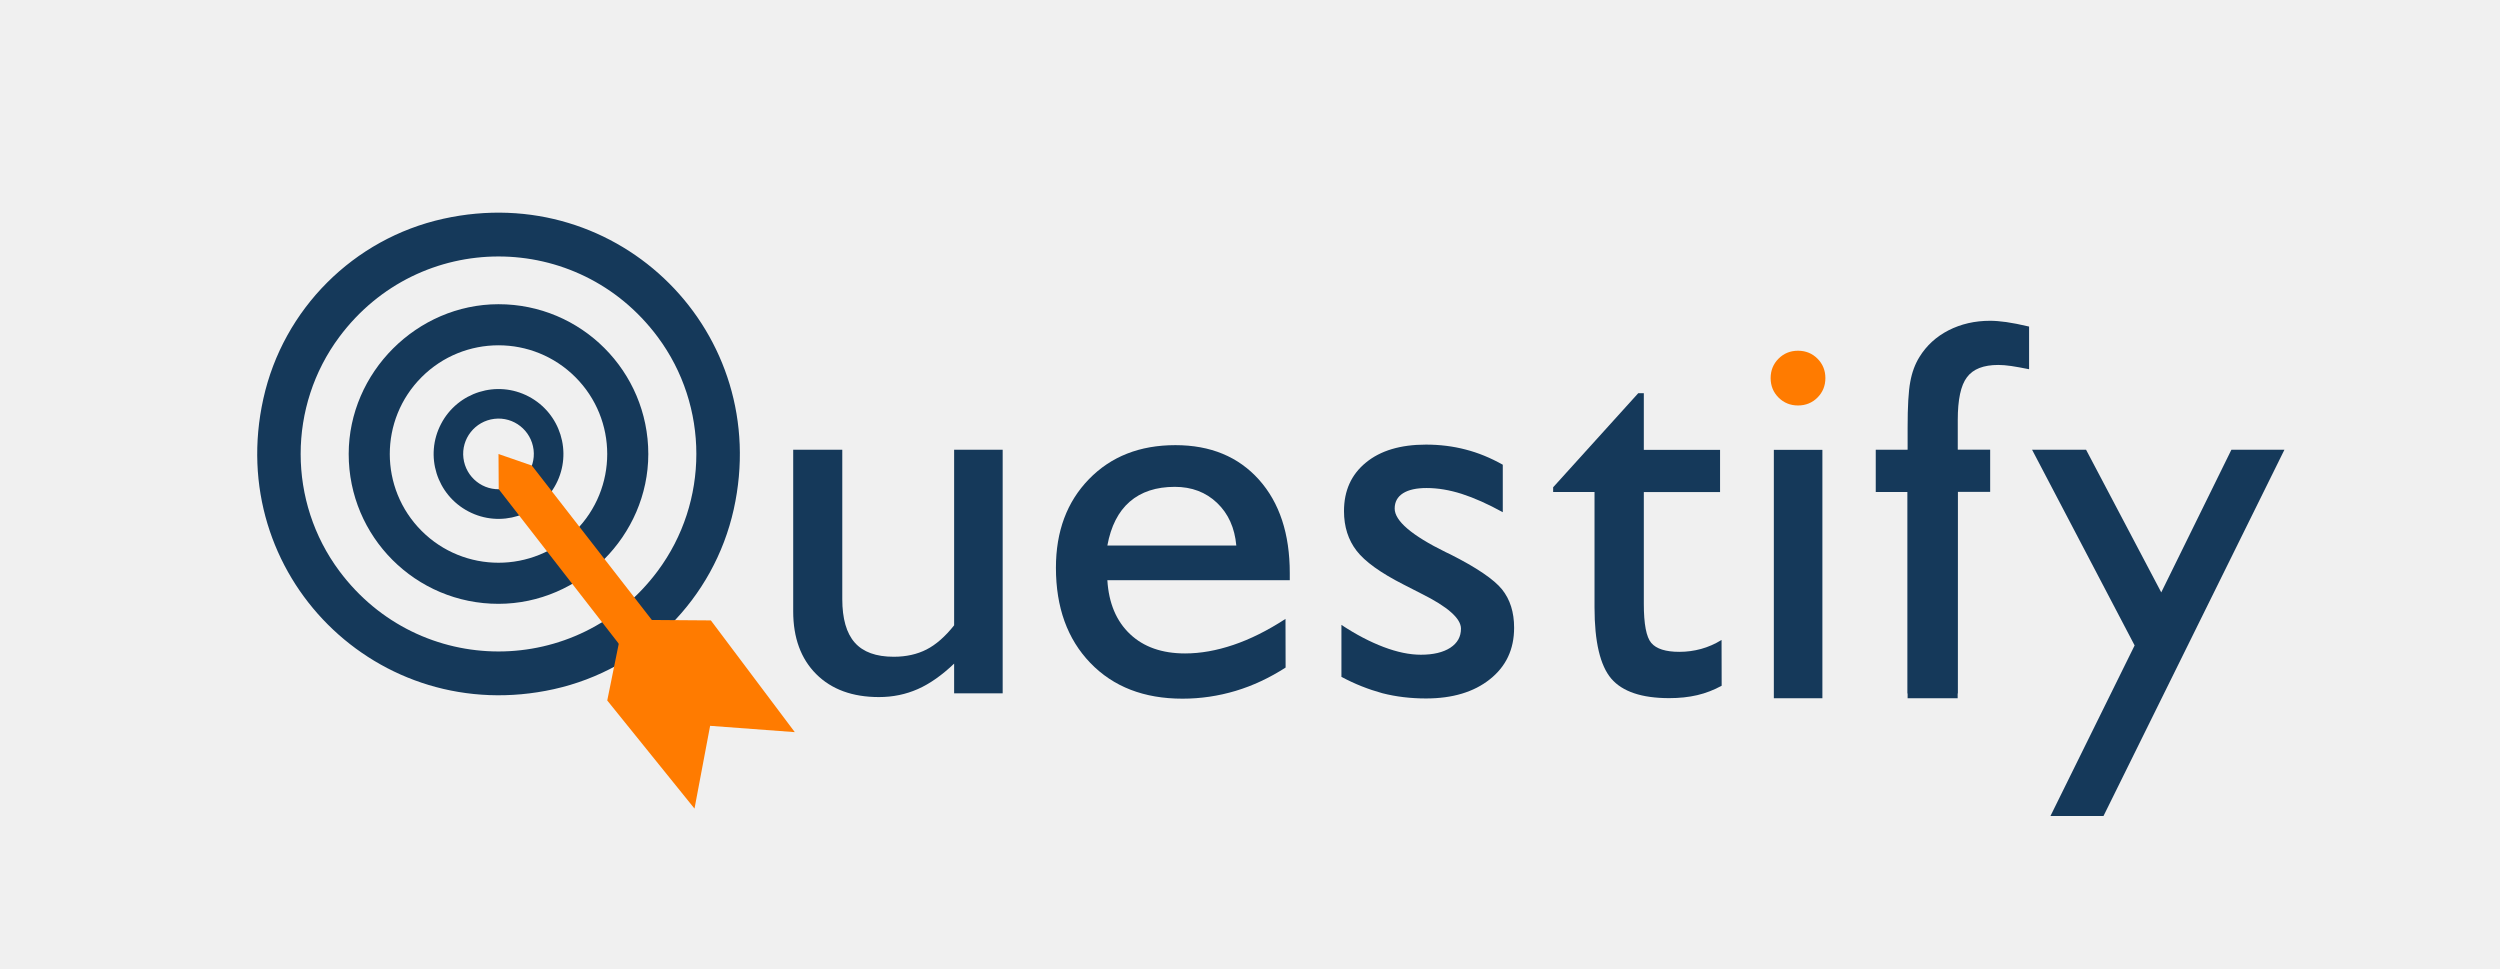
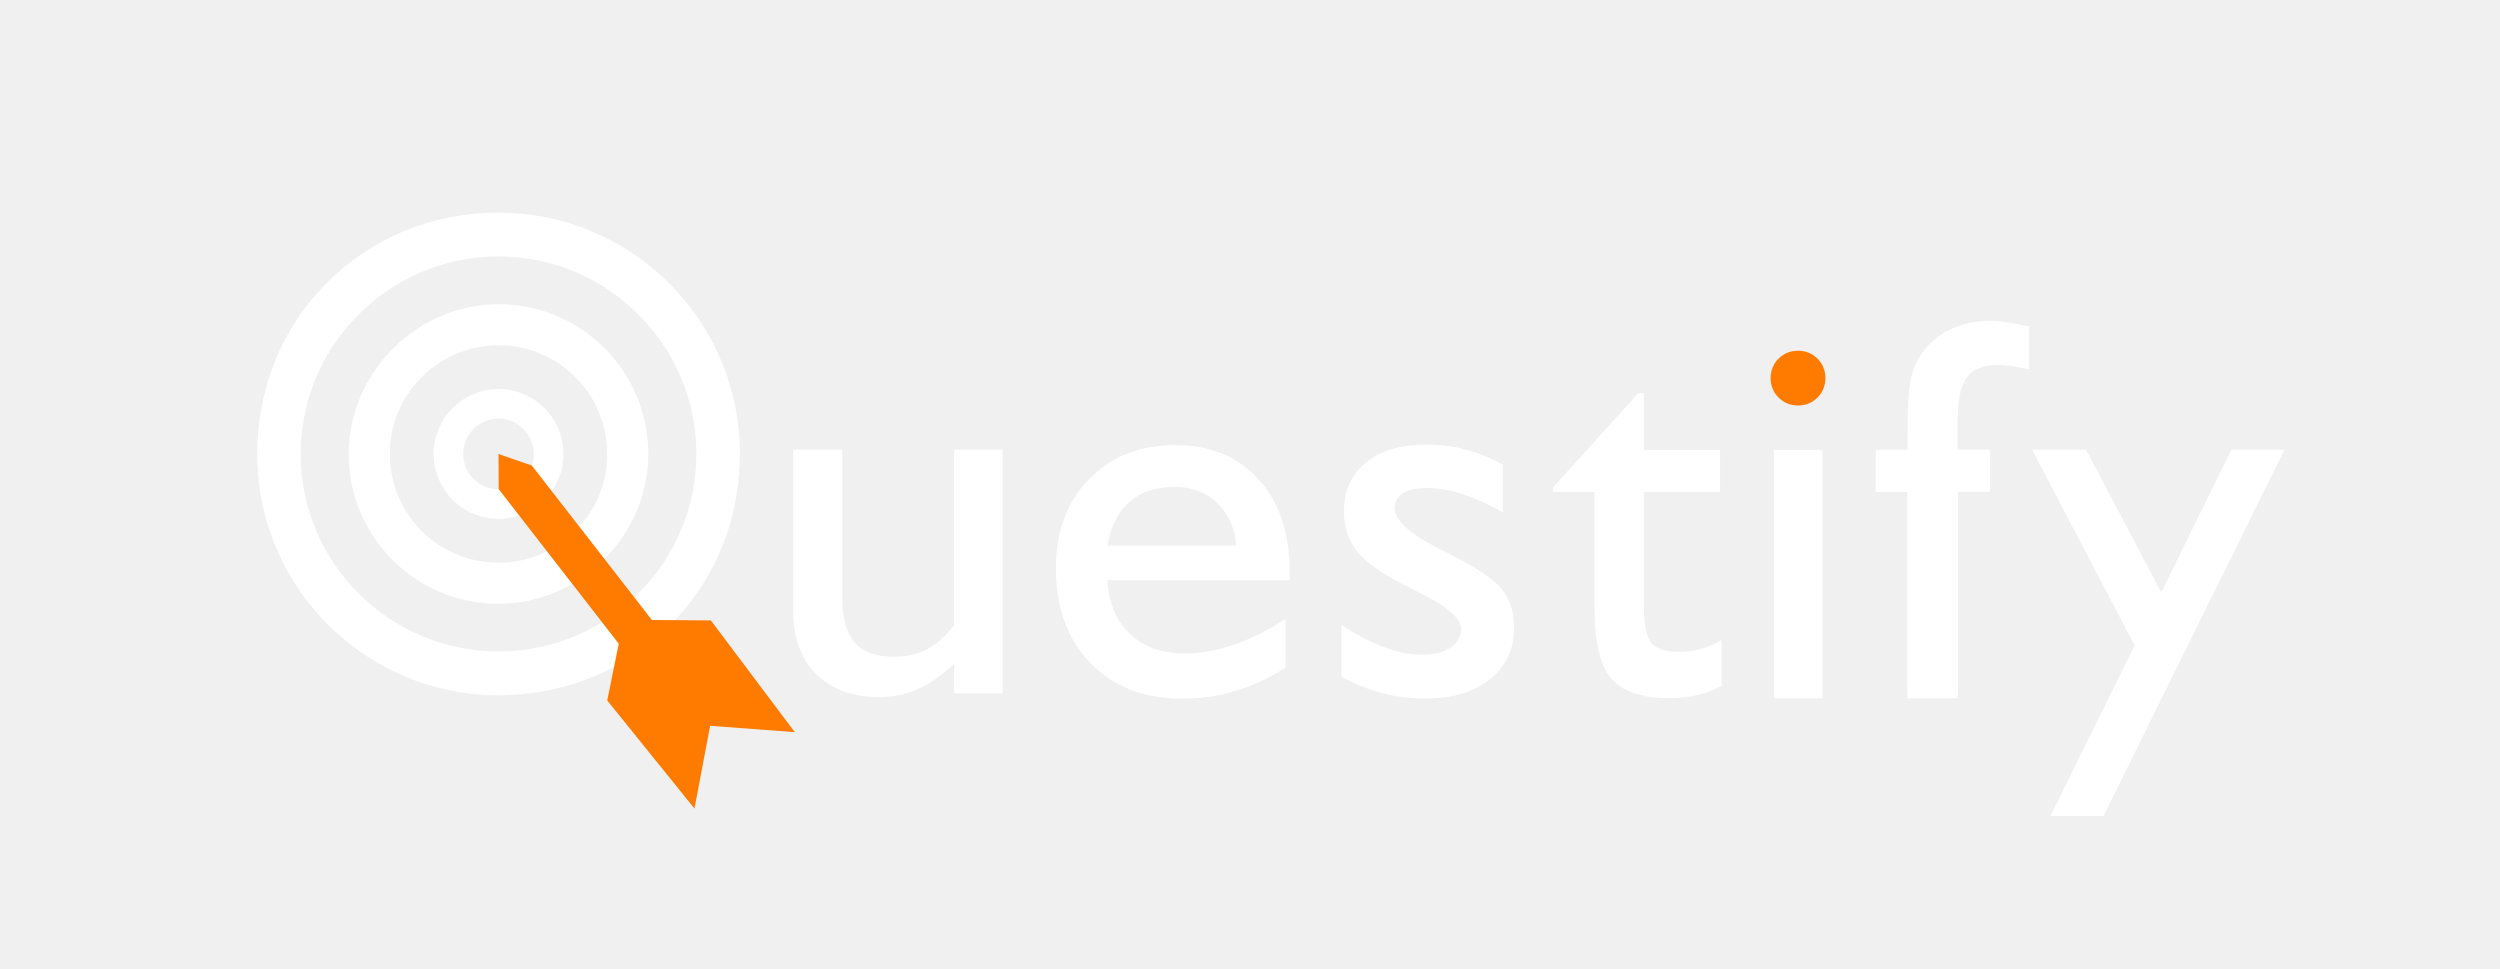
<svg xmlns="http://www.w3.org/2000/svg" version="1.1" id="logo_dark" x="0px" y="0px" viewBox="0 0 2338 906" style="enable-background:new 0 0 2338 906;" xml:space="preserve">
  <style type="text/css">
- 	.st0{fill:#15395A;}
+ 	.st0{fill:#FFFFFF;}
	.st1{fill:#FF7B00;}
</style>
  <g id="_x31__5_">
    <g>
      <g>
        <g id="Слой_3_9_">
          <g>
            <g>
              <path class="st0" d="M414.5,204.6c-83.8,18.6-149.6,84.4-168.2,168.2C209.7,537.5,353.3,681,518,644.5        c83.8-18.6,149.6-84.4,168.2-168.2C722.7,311.6,579.2,168.1,414.5,204.6z M615,534.1c-74.7,100.2-222.9,100.2-297.6,0        c-48.3-64.8-48.3-154.3,0-219.1c74.7-100.2,222.9-100.2,297.6,0C663.3,379.8,663.3,469.3,615,534.1z" />
            </g>
            <g>
              <path class="st0" d="M466.1,284.5c-76.2,0.1-139.9,63.8-140,140C326,502,388.8,564.8,466.3,564.7c76.2-0.1,139.9-63.8,140-140        C606.3,347.2,543.5,284.4,466.1,284.5z M538.1,496.5c-39.7,39.7-104.1,39.7-143.8,0s-39.7-104.1,0-143.8s104.1-39.7,143.8,0        S577.8,456.8,538.1,496.5z" />
            </g>
            <g>
              <path class="st0" d="M494.4,370.8c-29.7-15.6-66.4-4.1-81.9,25.6c-15.6,29.7-4.1,66.4,25.6,81.9c29.7,15.6,66.4,4.1,81.9-25.6        C535.5,423.1,524.1,386.4,494.4,370.8z M470.1,457.3c-18.1,2.2-34.5-10.8-36.7-28.9c-2.2-18.1,10.8-34.5,28.9-36.7        c18.1-2.2,34.5,10.8,36.7,28.9S488.2,455.2,470.1,457.3z" />
            </g>
            <g>
              <polygon class="st1" points="583.2,579.6 664.8,580.2 743.3,684.7 664.1,678.8 649.5,756.2 567.9,655.1       " />
              <path class="st1" d="M610.9,643.5l-144.5-186l-0.2-32.9l31.2,10.8L641,620.2c6.4,8.3,4.9,20.3-3.4,26.7l0,0        C629.4,653.3,617.4,651.8,610.9,643.5z" />
            </g>
          </g>
        </g>
      </g>
      <g>
        <g>
          <path class="st0" d="M892.3,620.6c-11.3,10.8-22.6,18.8-33.9,23.8s-23.4,7.5-36.4,7.5c-24.8,0-44.4-7.2-58.7-21.5      c-14.3-14.3-21.5-33.9-21.5-58.7V420.6h45.9v139.6c0,18.4,3.9,32,11.7,40.8c7.8,8.8,19.9,13.2,36.4,13.2      c11.7,0,21.9-2.3,30.7-6.8c8.8-4.5,17.4-12,25.8-22.6V420.6h45.4v227.8h-45.4V620.6z" />
        </g>
        <g>
          <path class="st0" d="M1202.3,624.3c-15.1,9.7-30.7,17-46.7,21.8s-32.6,7.3-49.7,7.3c-36,0-64.7-11.1-86.2-33.4      c-21.5-22.3-32.2-52-32.2-89.1c0-34,10.3-61.6,30.9-82.8s47.5-31.8,80.8-31.8c32.9,0,58.9,10.8,78.2,32.3      c19.2,21.5,28.8,50.6,28.8,87.3v6.7h-170.6c1.3,21.5,8.4,38.3,21.2,50.4c12.8,12.1,30,18.1,51.5,18.1c14.5,0,29.5-2.7,45.2-8      s31.9-13.4,48.7-24.3L1202.3,624.3L1202.3,624.3z M1035.6,510.2h120.6c-1.5-16.6-7.5-29.9-18-39.9s-23.7-15-39.5-15      c-17.4,0-31.5,4.6-42.2,13.9C1045.9,478.4,1038.9,492.1,1035.6,510.2z" />
        </g>
        <g>
          <path class="st0" d="M1254.5,633v-48.6c13.6,9,26.8,15.9,39.5,20.7s24.2,7.2,34.8,7.2c11.7,0,20.8-2.2,27.5-6.5      c6.7-4.4,10-10.3,10-17.9c0-9.5-12.4-20.5-37.2-32.8c-7.2-3.6-12.8-6.5-16.8-8.6c-21.2-10.8-35.8-21.3-43.6-31.4      s-11.8-22.5-11.8-37.1c0-19.1,6.8-34.2,20.5-45.4c13.6-11.2,32.4-16.8,56.2-16.8c12.8,0,25.2,1.5,37,4.6      c11.8,3,23.4,7.8,34.8,14.2V479c-14-7.7-26.8-13.4-38.3-17.1c-11.6-3.7-22.6-5.5-32.9-5.5c-9.5,0-16.9,1.6-22.1,4.9      c-5.2,3.3-7.8,8.1-7.8,14.3c0,11.5,15.9,25.1,47.6,40.7l4.2,2c24.8,12.5,41,23.5,48.6,32.9c7.6,9.5,11.3,21.4,11.3,35.9      c0,20.1-7.5,36.1-22.6,48.1c-15,12-35,18-59.8,18c-14.3,0-27.9-1.6-40.8-4.9C1279.7,644.7,1267,639.7,1254.5,633z" />
        </g>
        <g>
          <path class="st0" d="M1610.1,641.3c-7.1,3.9-14.7,6.9-22.8,8.8c-8.1,1.9-16.9,2.8-26.3,2.8c-25.6,0-43.7-6.1-54.1-18.2      c-10.4-12.2-15.7-34.4-15.7-66.6v-108h-38.7v-4.4l79.6-88h5.2v53h71.3v39.5h-71.3v104.5c0,18.9,2.3,31.1,7,36.6      c4.7,5.5,13.4,8.3,26.3,8.3c6.9,0,13.6-0.9,20.2-2.7c6.6-1.8,13-4.6,19.2-8.4L1610.1,641.3L1610.1,641.3z" />
        </g>
        <g>
          <path class="st1" d="M1655.9,353.6c0-7.2,2.5-13.3,7.4-18.2c4.9-4.9,11-7.4,18.2-7.4c7.2,0,13.3,2.5,18.2,7.4s7.4,11,7.4,18.2      s-2.5,13.3-7.4,18.2c-4.9,4.9-11,7.4-18.2,7.4c-7.2,0-13.3-2.5-18.2-7.4C1658.4,366.9,1655.9,360.8,1655.9,353.6z" />
          <rect x="1658.9" y="420.7" class="st0" width="45.4" height="232.3" />
        </g>
        <g>
          <path class="st0" d="M1996.3,603.6l-95.9-183h50.5l70.3,133.4l65.6-133.4h49.6l-169.2,342.5h-49.6L1996.3,603.6z" />
        </g>
        <g>
          <rect x="1784" y="420.7" class="st0" width="46.8" height="232.3" />
          <path class="st0" d="M1830.8,648.5H1784V460.1h-29.8v-39.5h29.8v-20.7c0-19.7,0.8-34,2.5-42.9c1.6-8.9,4.5-16.6,8.6-23.2      c6.6-10.7,15.7-19,27.2-24.9c11.6-5.9,24.5-8.9,38.8-8.9c4.4,0,9.5,0.4,15.2,1.2c5.7,0.8,12.8,2.2,21.3,4.2v39.9      c-6.4-1.3-12-2.3-16.6-3c-4.7-0.7-8.8-1-12.2-1c-13.8,0-23.6,3.8-29.3,11.5c-5.8,7.6-8.6,21-8.6,40.1v27.6h30.3V460h-30.3      L1830.8,648.5L1830.8,648.5z" />
        </g>
      </g>
    </g>
  </g>
</svg>
